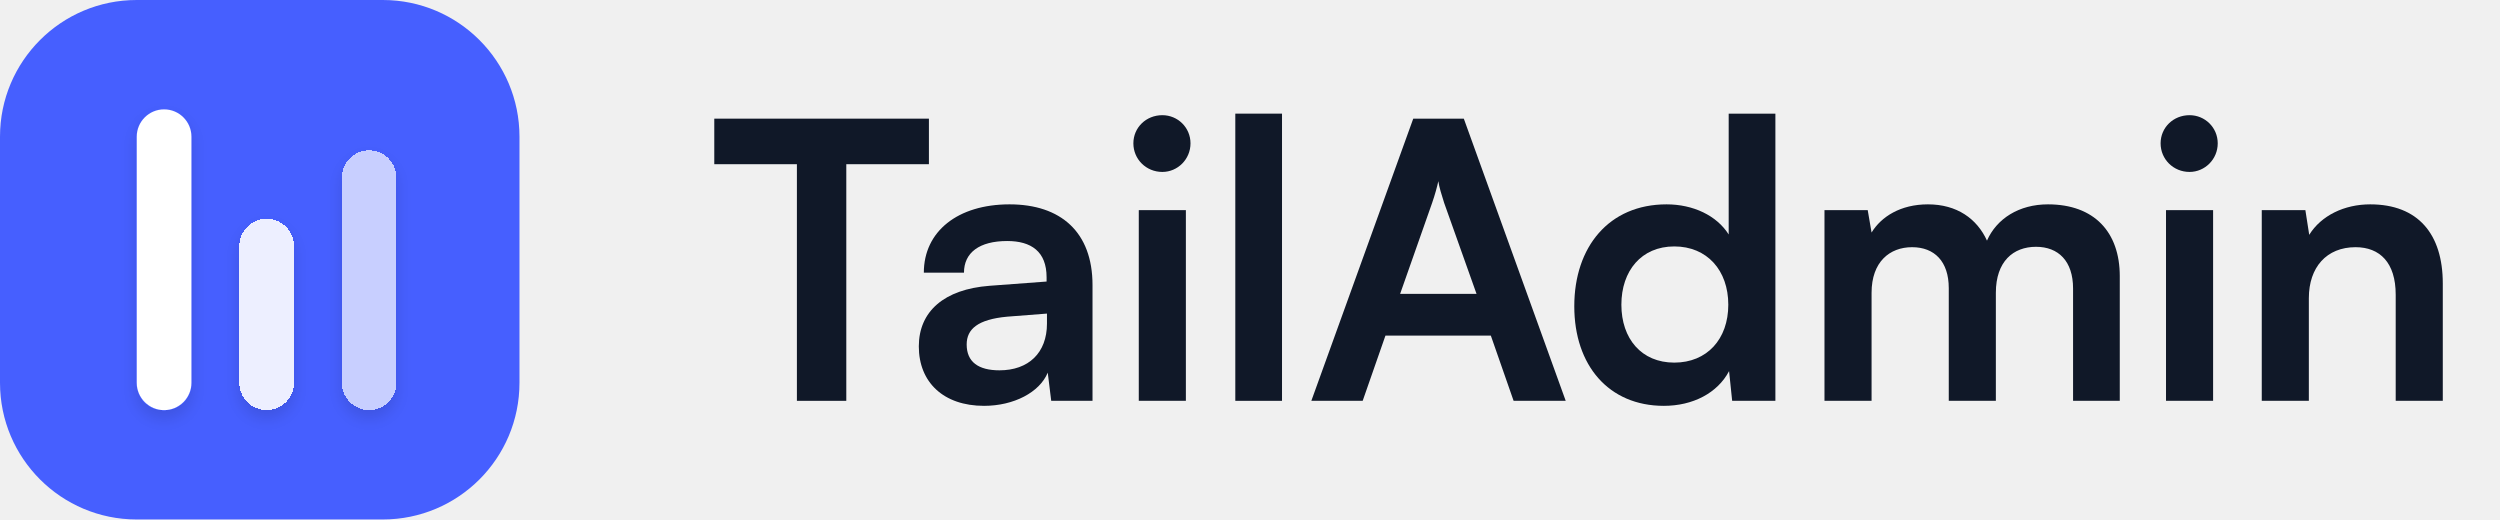
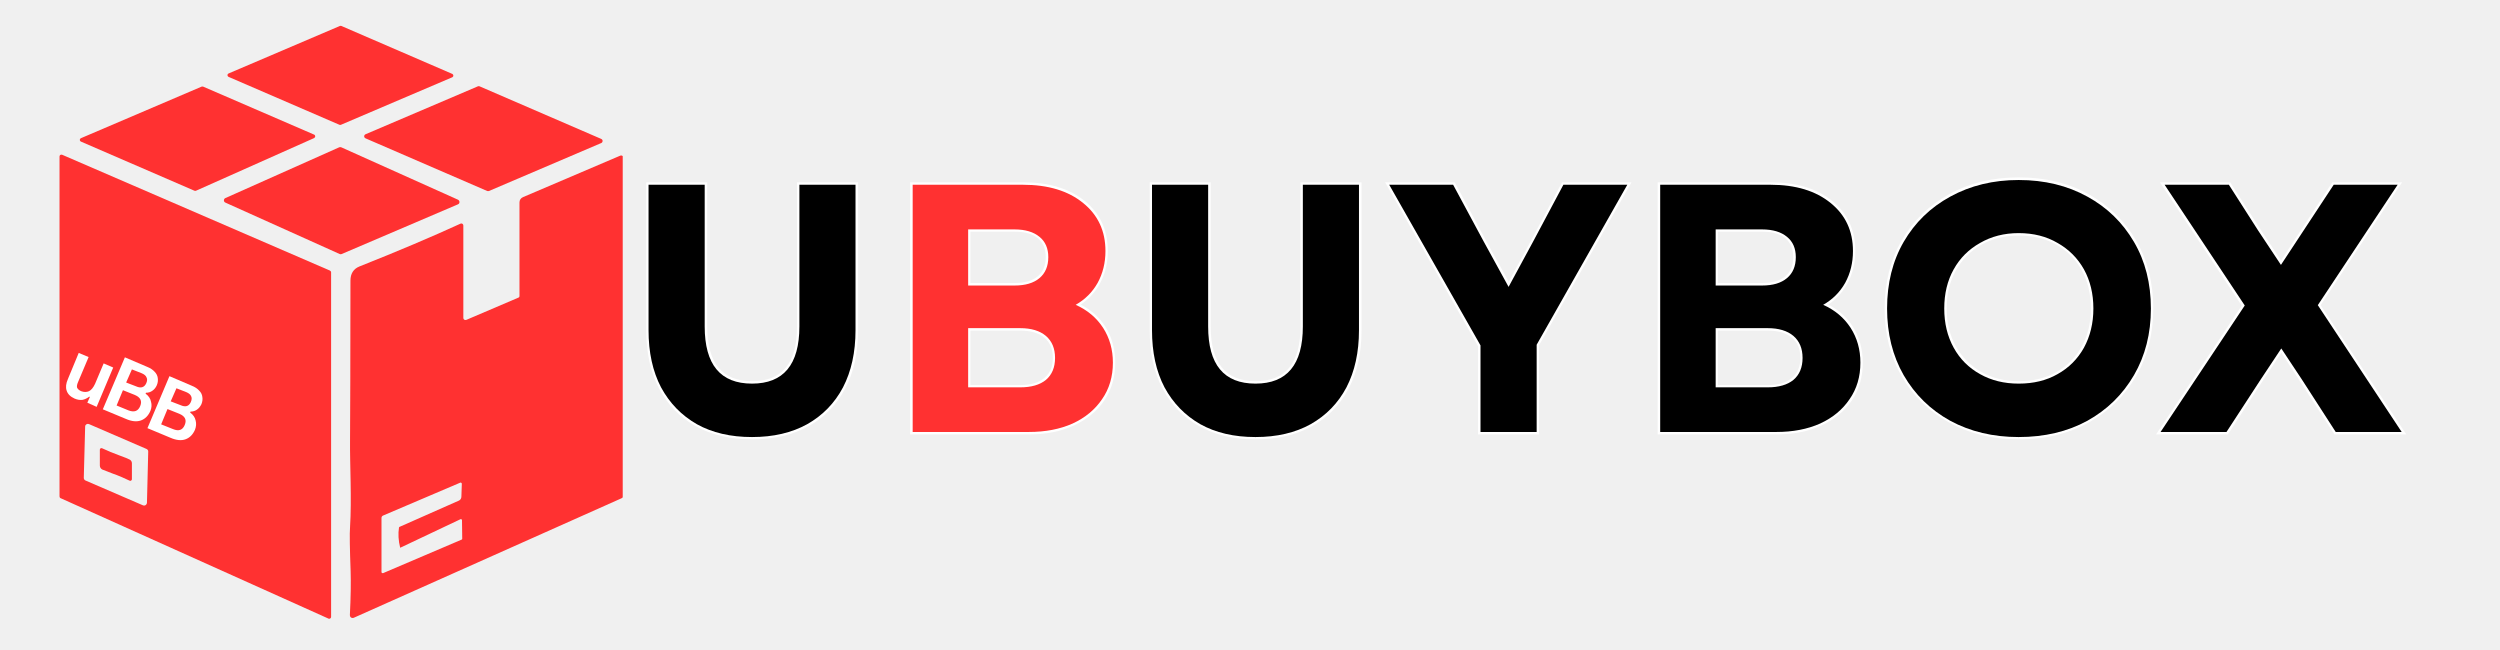
- <svg xmlns="http://www.w3.org/2000/svg" width="154" height="32" viewBox="0 0 154 32" fill="none">
-   <path d="M0 8.421C0 3.77 3.77 0 8.421 0H23.579C28.23 0 32 3.77 32 8.421V23.579C32 28.23 28.23 32 23.579 32H8.421C3.77 32 0 28.23 0 23.579V8.421Z" fill="#465FFF" />
-   <g filter="url(#filter0_d_1624_24907)">
-     <path d="M8.424 8.422C8.424 7.491 9.178 6.737 10.108 6.737V6.737C11.038 6.737 11.792 7.491 11.792 8.422V23.579C11.792 24.51 11.038 25.264 10.108 25.264V25.264C9.178 25.264 8.424 24.51 8.424 23.579V8.422Z" fill="white" />
+ <svg xmlns="http://www.w3.org/2000/svg" width="154" zoomAndPan="magnify" viewBox="0 0 115.5 30" height="40" preserveAspectRatio="xMidYMid meet" version="1.0">
+   <defs>
+     <g />
+     <clipPath id="9148383db5">
+       <path d="M 10 1.191 L 21 1.191 L 21 6 L 10 6 Z M 10 1.191 " clip-rule="nonzero" />
+     </clipPath>
+     <clipPath id="d25cf41cf7">
+       <path d="M 2.746 7 L 15.773 7 L 15.773 28.586 L 2.746 28.586 Z M 2.746 7 " clip-rule="nonzero" />
+     </clipPath>
+     <clipPath id="23ea48d280">
+       <path d="M 16 7 L 28.77 7 L 28.77 28.555 L 16 28.555 Z M 16 7 " clip-rule="nonzero" />
+     </clipPath>
+   </defs>
+   <g clip-path="url(#9148383db5)">
+     <path fill="#ff3131" d="M 15.684 5.766 L 10.559 3.551 C 10.52 3.531 10.496 3.48 10.516 3.438 C 10.527 3.418 10.539 3.406 10.559 3.395 L 15.703 1.199 C 15.727 1.191 15.75 1.191 15.77 1.199 L 20.895 3.414 C 20.934 3.434 20.957 3.484 20.938 3.527 C 20.926 3.547 20.91 3.562 20.895 3.57 L 15.75 5.766 C 15.727 5.773 15.703 5.773 15.684 5.766 Z M 15.684 5.766 " fill-opacity="1" fill-rule="nonzero" />
  </g>
-   <g filter="url(#filter1_d_1624_24907)">
-     <path d="M14.742 15.157C14.742 14.227 15.496 13.473 16.426 13.473V13.473C17.357 13.473 18.111 14.227 18.111 15.157V23.578C18.111 24.508 17.357 25.262 16.426 25.262V25.262C15.496 25.262 14.742 24.508 14.742 23.578V15.157Z" fill="white" fill-opacity="0.9" shape-rendering="crispEdges" />
+   <path fill="#ff3131" d="M 9.391 4.004 L 14.512 6.219 C 14.555 6.234 14.574 6.289 14.555 6.336 C 14.543 6.352 14.527 6.367 14.512 6.379 L 9.055 8.812 C 9.031 8.82 9.008 8.82 8.984 8.812 L 3.742 6.543 C 3.695 6.523 3.676 6.473 3.695 6.426 C 3.703 6.41 3.723 6.391 3.742 6.383 L 9.32 4 C 9.344 3.996 9.367 3.996 9.391 4.004 Z M 9.391 4.004 " fill-opacity="1" fill-rule="nonzero" />
+   <path fill="#ff3131" d="M 27.777 6.609 L 22.59 8.824 C 22.562 8.832 22.535 8.832 22.508 8.824 L 16.887 6.391 C 16.836 6.367 16.809 6.309 16.832 6.258 C 16.844 6.23 16.863 6.215 16.887 6.203 L 22.078 3.988 C 22.102 3.977 22.133 3.977 22.156 3.988 L 27.777 6.418 C 27.832 6.441 27.855 6.5 27.832 6.551 C 27.824 6.578 27.805 6.598 27.777 6.609 Z M 27.777 6.609 " fill-opacity="1" fill-rule="nonzero" />
+   <path fill="#ff3131" d="M 10.41 9.152 L 15.672 6.805 C 15.699 6.793 15.738 6.793 15.766 6.805 L 21.16 9.227 C 21.219 9.254 21.242 9.324 21.219 9.383 C 21.207 9.41 21.184 9.43 21.156 9.441 L 15.781 11.738 C 15.754 11.75 15.719 11.75 15.688 11.734 L 10.41 9.359 C 10.352 9.336 10.328 9.266 10.355 9.207 C 10.367 9.18 10.387 9.16 10.41 9.152 Z M 10.41 9.152 " fill-opacity="1" fill-rule="nonzero" />
+   <g clip-path="url(#d25cf41cf7)">
+     <path fill="#ff3131" d="M 2.75 22.934 L 2.75 7.23 C 2.75 7.184 2.785 7.145 2.832 7.145 C 2.844 7.145 2.855 7.145 2.867 7.148 L 15.242 12.5 C 15.273 12.516 15.297 12.547 15.297 12.582 L 15.297 28.5 C 15.297 28.547 15.258 28.586 15.211 28.586 C 15.195 28.586 15.184 28.586 15.172 28.578 L 2.801 23.016 C 2.766 23 2.75 22.969 2.75 22.934 Z M 6.848 20.863 C 6.852 20.809 6.816 20.762 6.77 20.742 L 4.113 19.594 C 4.047 19.562 3.973 19.598 3.941 19.66 C 3.938 19.672 3.934 19.691 3.934 19.707 L 3.871 22.078 C 3.871 22.129 3.902 22.18 3.949 22.199 L 6.609 23.348 C 6.676 23.375 6.746 23.344 6.777 23.277 C 6.785 23.262 6.789 23.25 6.789 23.234 Z M 6.848 20.863 " fill-opacity="1" fill-rule="nonzero" />
  </g>
-   <g filter="url(#filter2_d_1624_24907)">
-     <path d="M21.055 10.946C21.055 10.016 21.809 9.262 22.739 9.262V9.262C23.669 9.262 24.423 10.016 24.423 10.946V23.578C24.423 24.508 23.669 25.262 22.739 25.262V25.262C21.809 25.262 21.055 24.508 21.055 23.578V10.946Z" fill="white" fill-opacity="0.7" shape-rendering="crispEdges" />
+   <g clip-path="url(#23ea48d280)">
+     <path fill="#ff3131" d="M 28.801 7.281 L 28.801 22.891 C 28.801 22.945 28.766 22.996 28.715 23.02 L 16.34 28.543 C 16.277 28.566 16.203 28.543 16.176 28.48 C 16.168 28.461 16.164 28.438 16.164 28.418 C 16.207 27.578 16.215 26.902 16.199 26.387 C 16.16 25.332 16.148 24.652 16.172 24.352 C 16.254 23.066 16.16 21.418 16.172 20.352 C 16.18 19.223 16.188 16.762 16.191 12.965 C 16.191 12.641 16.332 12.422 16.602 12.312 C 18.391 11.602 19.949 10.941 21.277 10.332 C 21.32 10.312 21.375 10.332 21.395 10.375 C 21.402 10.391 21.406 10.398 21.406 10.414 L 21.406 14.688 C 21.406 14.742 21.449 14.785 21.504 14.785 C 21.52 14.785 21.531 14.781 21.547 14.777 L 23.961 13.746 C 23.98 13.734 24 13.715 24 13.688 L 24 9.352 C 24 9.246 24.059 9.152 24.16 9.109 L 28.656 7.191 C 28.711 7.168 28.77 7.195 28.793 7.246 C 28.797 7.258 28.801 7.266 28.801 7.281 Z M 21.258 22.301 L 17.695 23.82 C 17.648 23.84 17.625 23.883 17.625 23.93 L 17.625 26.426 C 17.625 26.457 17.648 26.48 17.68 26.48 C 17.688 26.48 17.695 26.48 17.703 26.477 L 21.328 24.93 C 21.348 24.922 21.355 24.906 21.355 24.891 L 21.344 24.035 C 21.344 24.008 21.32 23.984 21.297 23.984 C 21.289 23.984 21.281 23.984 21.273 23.988 L 18.492 25.305 C 18.492 25.309 18.492 25.309 18.488 25.309 C 18.488 25.309 18.488 25.309 18.488 25.305 C 18.406 24.977 18.387 24.66 18.434 24.367 C 18.438 24.355 18.445 24.348 18.453 24.344 L 21.199 23.129 C 21.27 23.098 21.316 23.027 21.316 22.949 L 21.336 22.352 C 21.336 22.32 21.309 22.297 21.277 22.293 C 21.27 22.293 21.262 22.297 21.258 22.301 Z M 21.258 22.301 " fill-opacity="1" fill-rule="nonzero" />
  </g>
-   <path d="M44 10.115H49.089V24.691H52.132V10.115H57.221V7.309H44V10.115Z" fill="#101828" />
-   <path d="M60.617 25C62.448 25 64.042 24.168 64.541 22.955L64.755 24.691H67.299V17.558C67.299 14.3 65.349 12.588 62.187 12.588C59.001 12.588 56.908 14.252 56.908 16.797H59.381C59.381 15.56 60.332 14.847 62.044 14.847C63.519 14.847 64.47 15.489 64.47 17.082V17.343L60.95 17.605C58.168 17.819 56.599 19.174 56.599 21.338C56.599 23.549 58.121 25 60.617 25ZM61.569 22.812C60.261 22.812 59.547 22.289 59.547 21.219C59.547 20.268 60.237 19.674 62.044 19.507L64.493 19.317V19.935C64.493 21.742 63.352 22.812 61.569 22.812Z" fill="#101828" />
-   <path d="M71.6 10.591C72.551 10.591 73.335 9.806 73.335 8.831C73.335 7.856 72.551 7.095 71.6 7.095C70.601 7.095 69.816 7.856 69.816 8.831C69.816 9.806 70.601 10.591 71.6 10.591ZM70.149 24.691H73.05V12.944H70.149V24.691Z" fill="#101828" />
-   <path d="M78.972 24.691V7H76.095V24.691H78.972Z" fill="#101828" />
-   <path d="M83.941 24.691L85.344 20.672H91.835L93.238 24.691H96.448L90.171 7.309H87.056L80.778 24.691H83.941ZM88.221 12.493C88.387 12.017 88.53 11.494 88.601 11.161C88.649 11.518 88.815 12.041 88.958 12.493L90.955 18.104H86.247L88.221 12.493Z" fill="#101828" />
-   <path d="M102.493 25C104.276 25 105.798 24.215 106.511 22.86L106.701 24.691H109.364V7H106.487V14.443C105.75 13.277 104.3 12.588 102.659 12.588C99.116 12.588 96.976 15.203 96.976 18.865C96.976 22.503 99.092 25 102.493 25ZM103.135 22.337C101.113 22.337 99.877 20.863 99.877 18.77C99.877 16.678 101.113 15.18 103.135 15.18C105.156 15.18 106.463 16.654 106.463 18.77C106.463 20.886 105.156 22.337 103.135 22.337Z" fill="#101828" />
-   <path d="M115.289 24.691V18.033C115.289 16.131 116.406 15.227 117.785 15.227C119.164 15.227 120.044 16.107 120.044 17.748V24.691H122.945V18.033C122.945 16.107 124.015 15.203 125.418 15.203C126.797 15.203 127.701 16.083 127.701 17.771V24.691H130.578V17.011C130.578 14.3 129.008 12.588 126.155 12.588C124.372 12.588 122.993 13.468 122.398 14.823C121.78 13.468 120.543 12.588 118.76 12.588C117.072 12.588 115.883 13.349 115.289 14.324L115.051 12.944H112.388V24.691H115.289Z" fill="#101828" />
-   <path d="M134.876 10.591C135.827 10.591 136.612 9.806 136.612 8.831C136.612 7.856 135.827 7.095 134.876 7.095C133.877 7.095 133.093 7.856 133.093 8.831C133.093 9.806 133.877 10.591 134.876 10.591ZM133.426 24.691H136.327V12.944H133.426V24.691Z" fill="#101828" />
-   <path d="M142.225 24.691V18.366C142.225 16.464 143.318 15.227 145.102 15.227C146.6 15.227 147.575 16.178 147.575 18.152V24.691H150.476V17.462C150.476 14.419 148.954 12.588 146.005 12.588C144.412 12.588 142.985 13.277 142.248 14.466L142.011 12.944H139.324V24.691H142.225Z" fill="#101828" />
-   <defs>
-     <filter id="filter0_d_1624_24907" x="7.424" y="6.237" width="5.368" height="20.526" filterUnits="userSpaceOnUse" color-interpolation-filters="sRGB">
-       <feFlood flood-opacity="0" result="BackgroundImageFix" />
-       <feColorMatrix in="SourceAlpha" type="matrix" values="0 0 0 0 0 0 0 0 0 0 0 0 0 0 0 0 0 0 127 0" result="hardAlpha" />
-       <feOffset dy="0.5" />
-       <feGaussianBlur stdDeviation="0.5" />
-       <feComposite in2="hardAlpha" operator="out" />
-       <feColorMatrix type="matrix" values="0 0 0 0 0 0 0 0 0 0 0 0 0 0 0 0 0 0 0.12 0" />
-       <feBlend mode="normal" in2="BackgroundImageFix" result="effect1_dropShadow_1624_24907" />
-       <feBlend mode="normal" in="SourceGraphic" in2="effect1_dropShadow_1624_24907" result="shape" />
-     </filter>
-     <filter id="filter1_d_1624_24907" x="13.742" y="12.973" width="5.368" height="13.79" filterUnits="userSpaceOnUse" color-interpolation-filters="sRGB">
-       <feFlood flood-opacity="0" result="BackgroundImageFix" />
-       <feColorMatrix in="SourceAlpha" type="matrix" values="0 0 0 0 0 0 0 0 0 0 0 0 0 0 0 0 0 0 127 0" result="hardAlpha" />
-       <feOffset dy="0.5" />
-       <feGaussianBlur stdDeviation="0.5" />
-       <feComposite in2="hardAlpha" operator="out" />
-       <feColorMatrix type="matrix" values="0 0 0 0 0 0 0 0 0 0 0 0 0 0 0 0 0 0 0.12 0" />
-       <feBlend mode="normal" in2="BackgroundImageFix" result="effect1_dropShadow_1624_24907" />
-       <feBlend mode="normal" in="SourceGraphic" in2="effect1_dropShadow_1624_24907" result="shape" />
-     </filter>
-     <filter id="filter2_d_1624_24907" x="20.055" y="8.762" width="5.368" height="18" filterUnits="userSpaceOnUse" color-interpolation-filters="sRGB">
-       <feFlood flood-opacity="0" result="BackgroundImageFix" />
-       <feColorMatrix in="SourceAlpha" type="matrix" values="0 0 0 0 0 0 0 0 0 0 0 0 0 0 0 0 0 0 127 0" result="hardAlpha" />
-       <feOffset dy="0.5" />
-       <feGaussianBlur stdDeviation="0.5" />
-       <feComposite in2="hardAlpha" operator="out" />
-       <feColorMatrix type="matrix" values="0 0 0 0 0 0 0 0 0 0 0 0 0 0 0 0 0 0 0.12 0" />
-       <feBlend mode="normal" in2="BackgroundImageFix" result="effect1_dropShadow_1624_24907" />
-       <feBlend mode="normal" in="SourceGraphic" in2="effect1_dropShadow_1624_24907" result="shape" />
-     </filter>
-   </defs>
+   <path fill="#ff3131" d="M 5.195 21.875 C 4.945 21.781 4.785 21.719 4.723 21.691 C 4.656 21.656 4.613 21.586 4.613 21.512 L 4.613 20.777 C 4.613 20.734 4.648 20.703 4.688 20.703 C 4.699 20.703 4.711 20.707 4.719 20.711 C 4.977 20.832 5.242 20.941 5.512 21.039 C 5.766 21.133 5.918 21.191 5.98 21.227 C 6.051 21.258 6.094 21.328 6.094 21.402 L 6.094 22.141 C 6.09 22.18 6.059 22.215 6.02 22.215 C 6.008 22.215 5.996 22.211 5.988 22.207 C 5.73 22.082 5.465 21.969 5.195 21.875 Z M 5.195 21.875 " fill-opacity="1" fill-rule="nonzero" />
+   <path fill="#ffffff" d="M 3.445 18.414 C 3.246 18.324 3.125 18.199 3.078 18.043 C 3.027 17.895 3.047 17.719 3.137 17.512 L 3.637 16.305 L 4.094 16.496 L 3.609 17.645 C 3.559 17.758 3.543 17.844 3.562 17.91 C 3.594 17.98 3.656 18.031 3.754 18.074 C 3.883 18.121 4 18.121 4.109 18.074 C 4.215 18.023 4.309 17.91 4.391 17.734 L 4.789 16.789 L 5.23 16.98 L 4.465 18.797 L 4.035 18.605 L 4.152 18.34 L 4.125 18.324 C 4.023 18.402 3.922 18.449 3.816 18.473 C 3.703 18.488 3.582 18.473 3.445 18.414 Z M 3.445 18.414 " fill-opacity="1" fill-rule="nonzero" />
+   <path fill="#ffffff" d="M 4.75 18.91 L 5.77 16.508 L 6.801 16.949 C 6.949 17.008 7.059 17.082 7.141 17.172 C 7.227 17.258 7.277 17.359 7.289 17.465 C 7.305 17.578 7.293 17.688 7.242 17.805 C 7.191 17.914 7.125 17.996 7.035 18.055 C 6.957 18.113 6.859 18.145 6.742 18.145 L 6.727 18.188 C 6.863 18.289 6.949 18.41 6.977 18.559 C 7.016 18.695 7.008 18.836 6.949 18.984 C 6.848 19.211 6.703 19.355 6.508 19.426 C 6.316 19.492 6.086 19.473 5.812 19.352 Z M 6.285 17.848 C 6.508 17.949 6.668 17.902 6.758 17.703 C 6.805 17.594 6.809 17.508 6.77 17.438 C 6.742 17.359 6.668 17.297 6.551 17.246 L 6.094 17.066 L 5.828 17.672 Z M 5.93 18.957 C 6.195 19.062 6.379 19 6.477 18.762 C 6.574 18.527 6.492 18.359 6.227 18.246 L 5.68 18.027 L 5.387 18.734 Z M 5.93 18.957 " fill-opacity="1" fill-rule="nonzero" />
+   <path fill="#ffffff" d="M 6.812 19.781 L 7.828 17.379 L 8.859 17.82 C 9.008 17.879 9.117 17.953 9.199 18.043 C 9.289 18.129 9.336 18.23 9.348 18.336 C 9.367 18.449 9.352 18.559 9.305 18.676 C 9.25 18.785 9.184 18.867 9.098 18.926 C 9.016 18.984 8.918 19.016 8.801 19.016 L 8.785 19.059 C 8.922 19.16 9.008 19.281 9.039 19.43 C 9.074 19.566 9.066 19.707 9.008 19.855 C 8.91 20.082 8.762 20.227 8.566 20.297 C 8.379 20.363 8.145 20.344 7.871 20.223 Z M 8.344 18.719 C 8.57 18.82 8.727 18.773 8.816 18.574 C 8.863 18.465 8.867 18.379 8.832 18.309 C 8.801 18.23 8.727 18.168 8.609 18.117 L 8.152 17.938 L 7.887 18.543 Z M 7.992 19.824 C 8.258 19.934 8.438 19.871 8.535 19.633 C 8.633 19.398 8.551 19.23 8.285 19.117 L 7.738 18.898 L 7.445 19.605 Z M 7.992 19.824 " fill-opacity="1" fill-rule="nonzero" />
+   <g fill="#ffffff" fill-opacity="1">
+     <g transform="translate(28.71272, 19.95755)">
+       <g>
+         <path d="M 6.035 0.34 C 5.027 0.34 4.16 0.137 3.43 -0.27 C 2.695 -0.676 2.133 -1.258 1.734 -2.012 C 1.34 -2.762 1.145 -3.656 1.145 -4.699 L 1.145 -11.535 L 3.961 -11.535 L 3.961 -4.879 C 3.961 -4.023 4.137 -3.387 4.484 -2.969 C 4.824 -2.555 5.344 -2.348 6.035 -2.348 C 6.73 -2.348 7.25 -2.555 7.59 -2.969 C 7.938 -3.387 8.109 -4.023 8.109 -4.879 L 8.109 -11.535 L 10.93 -11.535 L 10.93 -4.699 C 10.93 -3.656 10.734 -2.762 10.336 -2.012 C 9.941 -1.258 9.379 -0.676 8.645 -0.27 C 7.914 0.137 7.047 0.34 6.035 0.34 Z M 6.035 0.117 C 7.008 0.117 7.84 -0.078 8.535 -0.465 C 9.23 -0.852 9.762 -1.402 10.141 -2.117 C 10.516 -2.836 10.707 -3.695 10.707 -4.699 L 10.707 -11.422 L 10.816 -11.422 L 10.816 -11.309 L 8.223 -11.309 L 8.223 -11.422 L 8.336 -11.422 L 8.336 -4.879 C 8.336 -3.969 8.145 -3.285 7.762 -2.824 C 7.375 -2.355 6.801 -2.125 6.035 -2.125 C 5.273 -2.125 4.699 -2.355 4.312 -2.824 C 3.93 -3.285 3.738 -3.969 3.738 -4.879 L 3.738 -11.422 L 3.852 -11.422 L 3.852 -11.309 L 1.258 -11.309 L 1.258 -11.422 L 1.367 -11.422 L 1.367 -4.699 C 1.367 -3.695 1.559 -2.836 1.934 -2.117 C 2.312 -1.402 2.844 -0.852 3.539 -0.465 C 4.234 -0.078 5.066 0.117 6.035 0.117 Z M 6.035 0.117 " />
+       </g>
+     </g>
+   </g>
+   <g fill="#ffffff" fill-opacity="1">
+     <g transform="translate(40.79059, 19.95755)">
+       <g>
+         <path d="M 1.258 0 L 1.258 -11.535 L 6.477 -11.535 C 7.668 -11.535 8.617 -11.246 9.32 -10.676 C 10.035 -10.098 10.391 -9.324 10.391 -8.355 C 10.391 -7.801 10.266 -7.301 10.02 -6.848 C 9.77 -6.395 9.418 -6.039 8.965 -5.777 L 8.91 -5.875 L 8.953 -5.977 C 9.52 -5.727 9.957 -5.359 10.27 -4.875 C 10.578 -4.387 10.734 -3.828 10.734 -3.199 C 10.734 -2.531 10.562 -1.953 10.227 -1.453 C 9.887 -0.957 9.418 -0.574 8.816 -0.297 C 8.219 -0.023 7.527 0.113 6.738 0.113 L 1.258 0.113 Z M 1.484 0 L 1.371 0 L 1.371 -0.113 L 6.738 -0.113 C 7.496 -0.113 8.156 -0.242 8.723 -0.5 C 9.285 -0.758 9.727 -1.121 10.039 -1.582 C 10.352 -2.039 10.508 -2.578 10.508 -3.199 C 10.508 -3.785 10.367 -4.305 10.078 -4.754 C 9.793 -5.203 9.387 -5.539 8.863 -5.77 L 8.66 -5.859 L 8.852 -5.973 C 9.27 -6.211 9.594 -6.539 9.82 -6.957 C 10.051 -7.375 10.168 -7.84 10.168 -8.355 C 10.168 -9.254 9.84 -9.969 9.18 -10.504 C 8.516 -11.039 7.613 -11.309 6.477 -11.309 L 1.371 -11.309 L 1.371 -11.422 L 1.484 -11.422 Z M 3.934 -2.168 L 6.348 -2.168 C 6.832 -2.168 7.203 -2.277 7.465 -2.5 C 7.723 -2.719 7.852 -3.027 7.852 -3.426 C 7.852 -3.828 7.723 -4.137 7.465 -4.352 C 7.203 -4.574 6.832 -4.684 6.348 -4.684 L 3.934 -4.684 L 3.934 -4.797 L 4.043 -4.797 L 4.043 -2.055 L 3.934 -2.055 Z M 3.82 -1.945 L 3.82 -4.91 L 6.348 -4.91 C 6.887 -4.91 7.309 -4.781 7.609 -4.523 C 7.918 -4.262 8.074 -3.895 8.074 -3.426 C 8.074 -2.957 7.918 -2.59 7.609 -2.328 C 7.309 -2.07 6.887 -1.945 6.348 -1.945 Z M 3.934 -6.883 L 6.086 -6.883 C 6.559 -6.883 6.918 -6.988 7.164 -7.199 C 7.402 -7.406 7.523 -7.699 7.523 -8.078 C 7.523 -8.453 7.402 -8.746 7.164 -8.945 C 6.918 -9.152 6.559 -9.254 6.086 -9.254 L 3.934 -9.254 L 3.934 -9.367 L 4.043 -9.367 L 4.043 -6.77 L 3.934 -6.77 Z M 3.82 -6.66 L 3.82 -9.477 L 6.086 -9.477 C 6.613 -9.477 7.02 -9.359 7.309 -9.117 C 7.602 -8.871 7.75 -8.523 7.75 -8.078 C 7.75 -7.629 7.602 -7.281 7.309 -7.027 C 7.023 -6.781 6.613 -6.66 6.086 -6.66 Z M 3.82 -6.66 " />
+       </g>
+     </g>
+   </g>
+   <g fill="#ffffff" fill-opacity="1">
+     <g transform="translate(51.97255, 19.95755)">
+       <g>
+         <path d="M 6.035 0.34 C 5.027 0.34 4.16 0.137 3.43 -0.27 C 2.695 -0.676 2.133 -1.258 1.734 -2.012 C 1.34 -2.762 1.145 -3.656 1.145 -4.699 L 1.145 -11.535 L 3.961 -11.535 L 3.961 -4.879 C 3.961 -4.023 4.137 -3.387 4.484 -2.969 C 4.824 -2.555 5.344 -2.348 6.035 -2.348 C 6.73 -2.348 7.25 -2.555 7.59 -2.969 C 7.938 -3.387 8.109 -4.023 8.109 -4.879 L 8.109 -11.535 L 10.93 -11.535 L 10.93 -4.699 C 10.93 -3.656 10.734 -2.762 10.336 -2.012 C 9.941 -1.258 9.379 -0.676 8.645 -0.27 C 7.914 0.137 7.047 0.34 6.035 0.34 Z M 6.035 0.117 C 7.008 0.117 7.84 -0.078 8.535 -0.465 C 9.23 -0.852 9.762 -1.402 10.141 -2.117 C 10.516 -2.836 10.707 -3.695 10.707 -4.699 L 10.707 -11.422 L 10.816 -11.422 L 10.816 -11.309 L 8.223 -11.309 L 8.223 -11.422 L 8.336 -11.422 L 8.336 -4.879 C 8.336 -3.969 8.145 -3.285 7.762 -2.824 C 7.375 -2.355 6.801 -2.125 6.035 -2.125 C 5.273 -2.125 4.699 -2.355 4.312 -2.824 C 3.93 -3.285 3.738 -3.969 3.738 -4.879 L 3.738 -11.422 L 3.852 -11.422 L 3.852 -11.309 L 1.258 -11.309 L 1.258 -11.422 L 1.367 -11.422 L 1.367 -4.699 C 1.367 -3.695 1.559 -2.836 1.934 -2.117 C 2.312 -1.402 2.844 -0.852 3.539 -0.465 C 4.234 -0.078 5.066 0.117 6.035 0.117 Z M 6.035 0.117 " />
+       </g>
+     </g>
+   </g>
+   <g fill="#ffffff" fill-opacity="1">
+     <g transform="translate(64.04048, 19.95755)">
+       <g>
+         <path d="M 4.246 0 L 4.246 -3.996 L 4.355 -3.996 L 4.258 -3.941 L -0.047 -11.535 L 3.168 -11.535 L 4.617 -8.832 L 5.762 -6.762 L 5.66 -6.707 L 5.562 -6.758 L 6.688 -8.832 L 8.125 -11.535 L 11.336 -11.535 L 7.047 -3.977 L 6.949 -4.031 L 7.062 -4.031 L 7.062 0.113 L 4.246 0.113 Z M 4.469 0 L 4.355 0 L 4.355 -0.113 L 6.949 -0.113 L 6.949 0 L 6.84 0 L 6.84 -4.059 L 11.047 -11.477 L 11.145 -11.422 L 11.145 -11.309 L 8.191 -11.309 L 8.191 -11.422 L 8.289 -11.367 L 6.887 -8.723 L 5.664 -6.473 L 4.422 -8.727 L 3 -11.367 L 3.102 -11.422 L 3.102 -11.309 L 0.148 -11.309 L 0.148 -11.422 L 0.246 -11.477 L 4.469 -4.027 Z M 4.469 0 " />
+       </g>
+     </g>
+   </g>
+   <g fill="#ffffff" fill-opacity="1">
+     <g transform="translate(75.32562, 19.95755)">
+       <g>
+         <path d="M 1.258 0 L 1.258 -11.535 L 6.477 -11.535 C 7.668 -11.535 8.617 -11.246 9.32 -10.676 C 10.035 -10.098 10.391 -9.324 10.391 -8.355 C 10.391 -7.801 10.266 -7.301 10.02 -6.848 C 9.77 -6.395 9.418 -6.039 8.965 -5.777 L 8.91 -5.875 L 8.953 -5.977 C 9.52 -5.727 9.957 -5.359 10.27 -4.875 C 10.578 -4.387 10.734 -3.828 10.734 -3.199 C 10.734 -2.531 10.562 -1.953 10.227 -1.453 C 9.887 -0.957 9.418 -0.574 8.816 -0.297 C 8.219 -0.023 7.527 0.113 6.738 0.113 L 1.258 0.113 Z M 1.484 0 L 1.371 0 L 1.371 -0.113 L 6.738 -0.113 C 7.496 -0.113 8.156 -0.242 8.723 -0.5 C 9.285 -0.758 9.727 -1.121 10.039 -1.582 C 10.352 -2.039 10.508 -2.578 10.508 -3.199 C 10.508 -3.785 10.367 -4.305 10.078 -4.754 C 9.793 -5.203 9.387 -5.539 8.863 -5.77 L 8.66 -5.859 L 8.852 -5.973 C 9.27 -6.211 9.594 -6.539 9.82 -6.957 C 10.051 -7.375 10.168 -7.84 10.168 -8.355 C 10.168 -9.254 9.84 -9.969 9.18 -10.504 C 8.516 -11.039 7.613 -11.309 6.477 -11.309 L 1.371 -11.309 L 1.371 -11.422 L 1.484 -11.422 Z M 3.934 -2.168 L 6.348 -2.168 C 6.832 -2.168 7.203 -2.277 7.465 -2.5 C 7.723 -2.719 7.852 -3.027 7.852 -3.426 C 7.852 -3.828 7.723 -4.137 7.465 -4.352 C 7.203 -4.574 6.832 -4.684 6.348 -4.684 L 3.934 -4.684 L 3.934 -4.797 L 4.043 -4.797 L 4.043 -2.055 L 3.934 -2.055 Z M 3.82 -1.945 L 3.82 -4.91 L 6.348 -4.91 C 6.887 -4.91 7.309 -4.781 7.609 -4.523 C 7.918 -4.262 8.074 -3.895 8.074 -3.426 C 8.074 -2.957 7.918 -2.59 7.609 -2.328 C 7.309 -2.07 6.887 -1.945 6.348 -1.945 Z M 3.934 -6.883 L 6.086 -6.883 C 6.559 -6.883 6.918 -6.988 7.164 -7.199 C 7.402 -7.406 7.523 -7.699 7.523 -8.078 C 7.523 -8.453 7.402 -8.746 7.164 -8.945 C 6.918 -9.152 6.559 -9.254 6.086 -9.254 L 3.934 -9.254 L 3.934 -9.367 L 4.043 -9.367 L 4.043 -6.77 L 3.934 -6.77 Z M 3.82 -6.66 L 3.82 -9.477 L 6.086 -9.477 C 6.613 -9.477 7.02 -9.359 7.309 -9.117 C 7.602 -8.871 7.75 -8.523 7.75 -8.078 C 7.75 -7.629 7.602 -7.281 7.309 -7.027 C 7.023 -6.781 6.613 -6.66 6.086 -6.66 Z M 3.82 -6.66 " />
+       </g>
+     </g>
+   </g>
+   <g fill="#ffffff" fill-opacity="1">
+     <g transform="translate(86.48025, 19.95755)">
+       <g>
+         <path d="M 6.789 0.34 C 5.582 0.34 4.512 0.082 3.578 -0.434 C 2.641 -0.949 1.906 -1.66 1.379 -2.57 C 0.852 -3.48 0.59 -4.527 0.59 -5.711 C 0.59 -6.895 0.852 -7.941 1.379 -8.852 C 1.906 -9.762 2.641 -10.473 3.578 -10.988 C 4.512 -11.504 5.582 -11.762 6.789 -11.762 C 8.004 -11.762 9.078 -11.504 10.008 -10.988 C 10.938 -10.473 11.672 -9.762 12.203 -8.852 C 12.734 -7.941 13 -6.895 13 -5.711 C 13 -4.527 12.734 -3.48 12.203 -2.57 C 11.672 -1.66 10.938 -0.949 10.008 -0.434 C 9.078 0.082 8.004 0.34 6.789 0.34 Z M 6.789 0.117 C 7.965 0.117 9 -0.133 9.898 -0.629 C 10.793 -1.125 11.496 -1.809 12.008 -2.684 C 12.523 -3.559 12.777 -4.566 12.777 -5.711 C 12.777 -6.855 12.523 -7.863 12.008 -8.738 C 11.496 -9.613 10.793 -10.297 9.898 -10.793 C 9 -11.289 7.965 -11.539 6.789 -11.539 C 5.621 -11.539 4.586 -11.289 3.684 -10.793 C 2.785 -10.297 2.078 -9.613 1.574 -8.738 C 1.066 -7.863 0.812 -6.855 0.812 -5.711 C 0.812 -4.566 1.066 -3.559 1.574 -2.684 C 2.078 -1.809 2.785 -1.125 3.684 -0.629 C 4.586 -0.133 5.621 0.117 6.789 0.117 Z M 3.457 -5.711 C 3.457 -5.047 3.598 -4.461 3.883 -3.953 C 4.168 -3.449 4.559 -3.059 5.055 -2.773 C 5.555 -2.488 6.133 -2.348 6.789 -2.348 C 7.453 -2.348 8.035 -2.488 8.535 -2.773 C 9.035 -3.059 9.422 -3.449 9.699 -3.953 C 9.98 -4.461 10.117 -5.043 10.117 -5.711 C 10.117 -6.375 9.98 -6.961 9.699 -7.469 C 9.422 -7.973 9.035 -8.363 8.535 -8.648 C 8.035 -8.934 7.453 -9.074 6.789 -9.074 C 6.133 -9.074 5.555 -8.934 5.055 -8.648 C 4.559 -8.363 4.168 -7.973 3.883 -7.465 C 3.598 -6.961 3.457 -6.375 3.457 -5.711 Z M 3.234 -5.711 C 3.234 -6.414 3.383 -7.039 3.688 -7.578 C 3.992 -8.117 4.41 -8.539 4.945 -8.844 C 5.48 -9.145 6.094 -9.297 6.789 -9.297 C 7.492 -9.297 8.113 -9.145 8.645 -8.844 C 9.18 -8.539 9.598 -8.117 9.895 -7.574 C 10.195 -7.035 10.344 -6.414 10.344 -5.711 C 10.344 -5.008 10.195 -4.383 9.895 -3.844 C 9.598 -3.305 9.18 -2.883 8.645 -2.578 C 8.113 -2.273 7.492 -2.125 6.789 -2.125 C 6.094 -2.125 5.48 -2.273 4.945 -2.578 C 4.41 -2.883 3.992 -3.305 3.688 -3.844 C 3.383 -4.383 3.234 -5.004 3.234 -5.711 Z M 3.234 -5.711 " />
+       </g>
+     </g>
+   </g>
+   <g fill="#ffffff" fill-opacity="1">
+     <g transform="translate(99.37955, 19.95755)">
+       <g>
+         <path d="M 0.348 -0.062 L 4.23 -5.902 L 4.324 -5.84 L 4.23 -5.777 L 0.41 -11.535 L 3.652 -11.535 L 5.055 -9.359 L 6.098 -7.781 L 6.004 -7.719 L 5.91 -7.777 L 8.375 -11.535 L 11.598 -11.535 L 7.793 -5.797 L 7.703 -5.859 L 7.793 -5.918 L 11.793 0.113 L 8.473 0.113 L 6.871 -2.355 L 5.926 -3.805 L 6.02 -3.867 L 6.113 -3.805 L 5.152 -2.352 L 3.551 0.113 L 0.23 0.113 Z M 0.535 0.062 L 0.441 0 L 0.441 -0.113 L 3.492 -0.113 L 3.492 0 L 3.398 -0.062 L 4.965 -2.477 L 6.02 -4.07 L 7.062 -2.477 L 8.629 -0.062 L 8.535 0 L 8.535 -0.113 L 11.586 -0.113 L 11.586 0 L 11.492 0.062 L 7.566 -5.859 L 11.297 -11.484 L 11.387 -11.422 L 11.387 -11.309 L 8.434 -11.309 L 8.434 -11.422 L 8.527 -11.359 L 6.004 -7.512 L 4.867 -9.238 L 3.496 -11.359 L 3.59 -11.422 L 3.59 -11.309 L 0.621 -11.309 L 0.621 -11.422 L 0.715 -11.484 L 4.457 -5.84 Z M 0.535 0.062 " />
+       </g>
+     </g>
+   </g>
+   <g fill="#000000" fill-opacity="1">
+     <g transform="translate(28.71272, 19.95755)">
+       <g>
+         <path d="M 6.031 0.234 C 5.039 0.234 4.191 0.035 3.484 -0.359 C 2.773 -0.766 2.223 -1.332 1.828 -2.062 C 1.441 -2.801 1.25 -3.68 1.25 -4.703 L 1.25 -11.422 L 3.844 -11.422 L 3.844 -4.875 C 3.844 -3.113 4.57 -2.234 6.031 -2.234 C 7.488 -2.234 8.219 -3.113 8.219 -4.875 L 8.219 -11.422 L 10.812 -11.422 L 10.812 -4.703 C 10.812 -3.68 10.617 -2.801 10.234 -2.062 C 9.848 -1.332 9.297 -0.766 8.578 -0.359 C 7.867 0.035 7.02 0.234 6.031 0.234 Z M 6.031 0.234 " />
+       </g>
+     </g>
+   </g>
+   <g fill="#ff3131" fill-opacity="1">
+     <g transform="translate(40.79059, 19.95755)">
+       <g>
+         <path d="M 1.375 0 L 1.375 -11.422 L 6.469 -11.422 C 7.633 -11.422 8.562 -11.141 9.25 -10.578 C 9.938 -10.023 10.281 -9.285 10.281 -8.359 C 10.281 -7.816 10.16 -7.328 9.922 -6.891 C 9.68 -6.461 9.344 -6.125 8.906 -5.875 C 9.445 -5.633 9.867 -5.281 10.172 -4.812 C 10.473 -4.344 10.625 -3.805 10.625 -3.203 C 10.625 -2.555 10.457 -1.992 10.125 -1.516 C 9.801 -1.035 9.348 -0.66 8.766 -0.391 C 8.18 -0.129 7.504 0 6.734 0 Z M 3.938 -2.062 L 6.344 -2.062 C 6.852 -2.062 7.25 -2.176 7.531 -2.406 C 7.812 -2.645 7.953 -2.984 7.953 -3.422 C 7.953 -3.859 7.812 -4.195 7.531 -4.438 C 7.25 -4.676 6.852 -4.797 6.344 -4.797 L 3.938 -4.797 Z M 3.938 -6.766 L 6.078 -6.766 C 6.578 -6.766 6.961 -6.879 7.234 -7.109 C 7.504 -7.336 7.641 -7.66 7.641 -8.078 C 7.641 -8.484 7.504 -8.797 7.234 -9.016 C 6.961 -9.242 6.578 -9.359 6.078 -9.359 L 3.938 -9.359 Z M 3.938 -6.766 " />
+       </g>
+     </g>
+   </g>
+   <g fill="#000000" fill-opacity="1">
+     <g transform="translate(51.97255, 19.95755)">
+       <g>
+         <path d="M 6.031 0.234 C 5.039 0.234 4.191 0.035 3.484 -0.359 C 2.773 -0.766 2.223 -1.332 1.828 -2.062 C 1.441 -2.801 1.25 -3.68 1.25 -4.703 L 1.25 -11.422 L 3.844 -11.422 L 3.844 -4.875 C 3.844 -3.113 4.57 -2.234 6.031 -2.234 C 7.488 -2.234 8.219 -3.113 8.219 -4.875 L 8.219 -11.422 L 10.812 -11.422 L 10.812 -4.703 C 10.812 -3.68 10.617 -2.801 10.234 -2.062 C 9.848 -1.332 9.297 -0.766 8.578 -0.359 C 7.867 0.035 7.02 0.234 6.031 0.234 Z M 6.031 0.234 " />
+       </g>
+     </g>
+   </g>
+   <g fill="#000000" fill-opacity="1">
+     <g transform="translate(64.04048, 19.95755)">
+       <g>
+         <path d="M 4.359 0 L 4.359 -4 L 0.141 -11.422 L 3.094 -11.422 L 4.516 -8.781 L 5.656 -6.703 L 6.781 -8.781 L 8.188 -11.422 L 11.141 -11.422 L 6.953 -4.031 L 6.953 0 Z M 4.359 0 " />
+       </g>
+     </g>
+   </g>
+   <g fill="#000000" fill-opacity="1">
+     <g transform="translate(75.32562, 19.95755)">
+       <g>
+         <path d="M 1.375 0 L 1.375 -11.422 L 6.469 -11.422 C 7.633 -11.422 8.562 -11.141 9.25 -10.578 C 9.938 -10.023 10.281 -9.285 10.281 -8.359 C 10.281 -7.816 10.16 -7.328 9.922 -6.891 C 9.68 -6.461 9.344 -6.125 8.906 -5.875 C 9.445 -5.633 9.867 -5.281 10.172 -4.812 C 10.473 -4.344 10.625 -3.805 10.625 -3.203 C 10.625 -2.555 10.457 -1.992 10.125 -1.516 C 9.801 -1.035 9.348 -0.66 8.766 -0.391 C 8.18 -0.129 7.504 0 6.734 0 Z M 3.938 -2.062 L 6.344 -2.062 C 6.852 -2.062 7.25 -2.176 7.531 -2.406 C 7.812 -2.645 7.953 -2.984 7.953 -3.422 C 7.953 -3.859 7.812 -4.195 7.531 -4.438 C 7.25 -4.676 6.852 -4.797 6.344 -4.797 L 3.938 -4.797 Z M 3.938 -6.766 L 6.078 -6.766 C 6.578 -6.766 6.961 -6.879 7.234 -7.109 C 7.504 -7.336 7.641 -7.66 7.641 -8.078 C 7.641 -8.484 7.504 -8.797 7.234 -9.016 C 6.961 -9.242 6.578 -9.359 6.078 -9.359 L 3.938 -9.359 Z M 3.938 -6.766 " />
+       </g>
+     </g>
+   </g>
+   <g fill="#000000" fill-opacity="1">
+     <g transform="translate(86.48025, 19.95755)">
+       <g>
+         <path d="M 6.781 0.234 C 5.602 0.234 4.551 -0.016 3.625 -0.516 C 2.707 -1.023 1.988 -1.727 1.469 -2.625 C 0.957 -3.52 0.703 -4.547 0.703 -5.703 C 0.703 -6.867 0.957 -7.895 1.469 -8.781 C 1.988 -9.676 2.707 -10.375 3.625 -10.875 C 4.551 -11.383 5.602 -11.641 6.781 -11.641 C 7.977 -11.641 9.035 -11.383 9.953 -10.875 C 10.867 -10.375 11.586 -9.676 12.109 -8.781 C 12.629 -7.895 12.891 -6.867 12.891 -5.703 C 12.891 -4.547 12.629 -3.52 12.109 -2.625 C 11.586 -1.727 10.867 -1.023 9.953 -0.516 C 9.035 -0.016 7.977 0.234 6.781 0.234 Z M 3.344 -5.703 C 3.344 -5.023 3.488 -4.422 3.781 -3.891 C 4.07 -3.367 4.477 -2.961 5 -2.672 C 5.52 -2.379 6.113 -2.234 6.781 -2.234 C 7.469 -2.234 8.066 -2.379 8.578 -2.672 C 9.098 -2.961 9.504 -3.367 9.797 -3.891 C 10.086 -4.422 10.234 -5.023 10.234 -5.703 C 10.234 -6.391 10.086 -6.992 9.797 -7.516 C 9.504 -8.035 9.098 -8.441 8.578 -8.734 C 8.066 -9.035 7.469 -9.188 6.781 -9.188 C 6.113 -9.188 5.52 -9.035 5 -8.734 C 4.477 -8.441 4.07 -8.035 3.781 -7.516 C 3.488 -6.992 3.344 -6.391 3.344 -5.703 Z M 3.344 -5.703 " />
+       </g>
+     </g>
+   </g>
+   <g fill="#000000" fill-opacity="1">
+     <g transform="translate(99.37955, 19.95755)">
+       <g>
+         <path d="M 0.438 0 L 4.328 -5.844 L 0.625 -11.422 L 3.594 -11.422 L 4.953 -9.297 L 6 -7.719 L 8.438 -11.422 L 11.391 -11.422 L 7.703 -5.859 L 11.578 0 L 8.531 0 L 6.969 -2.422 L 6.016 -3.859 L 5.062 -2.422 L 3.484 0 Z M 0.438 0 " />
+       </g>
+     </g>
+   </g>
</svg>
